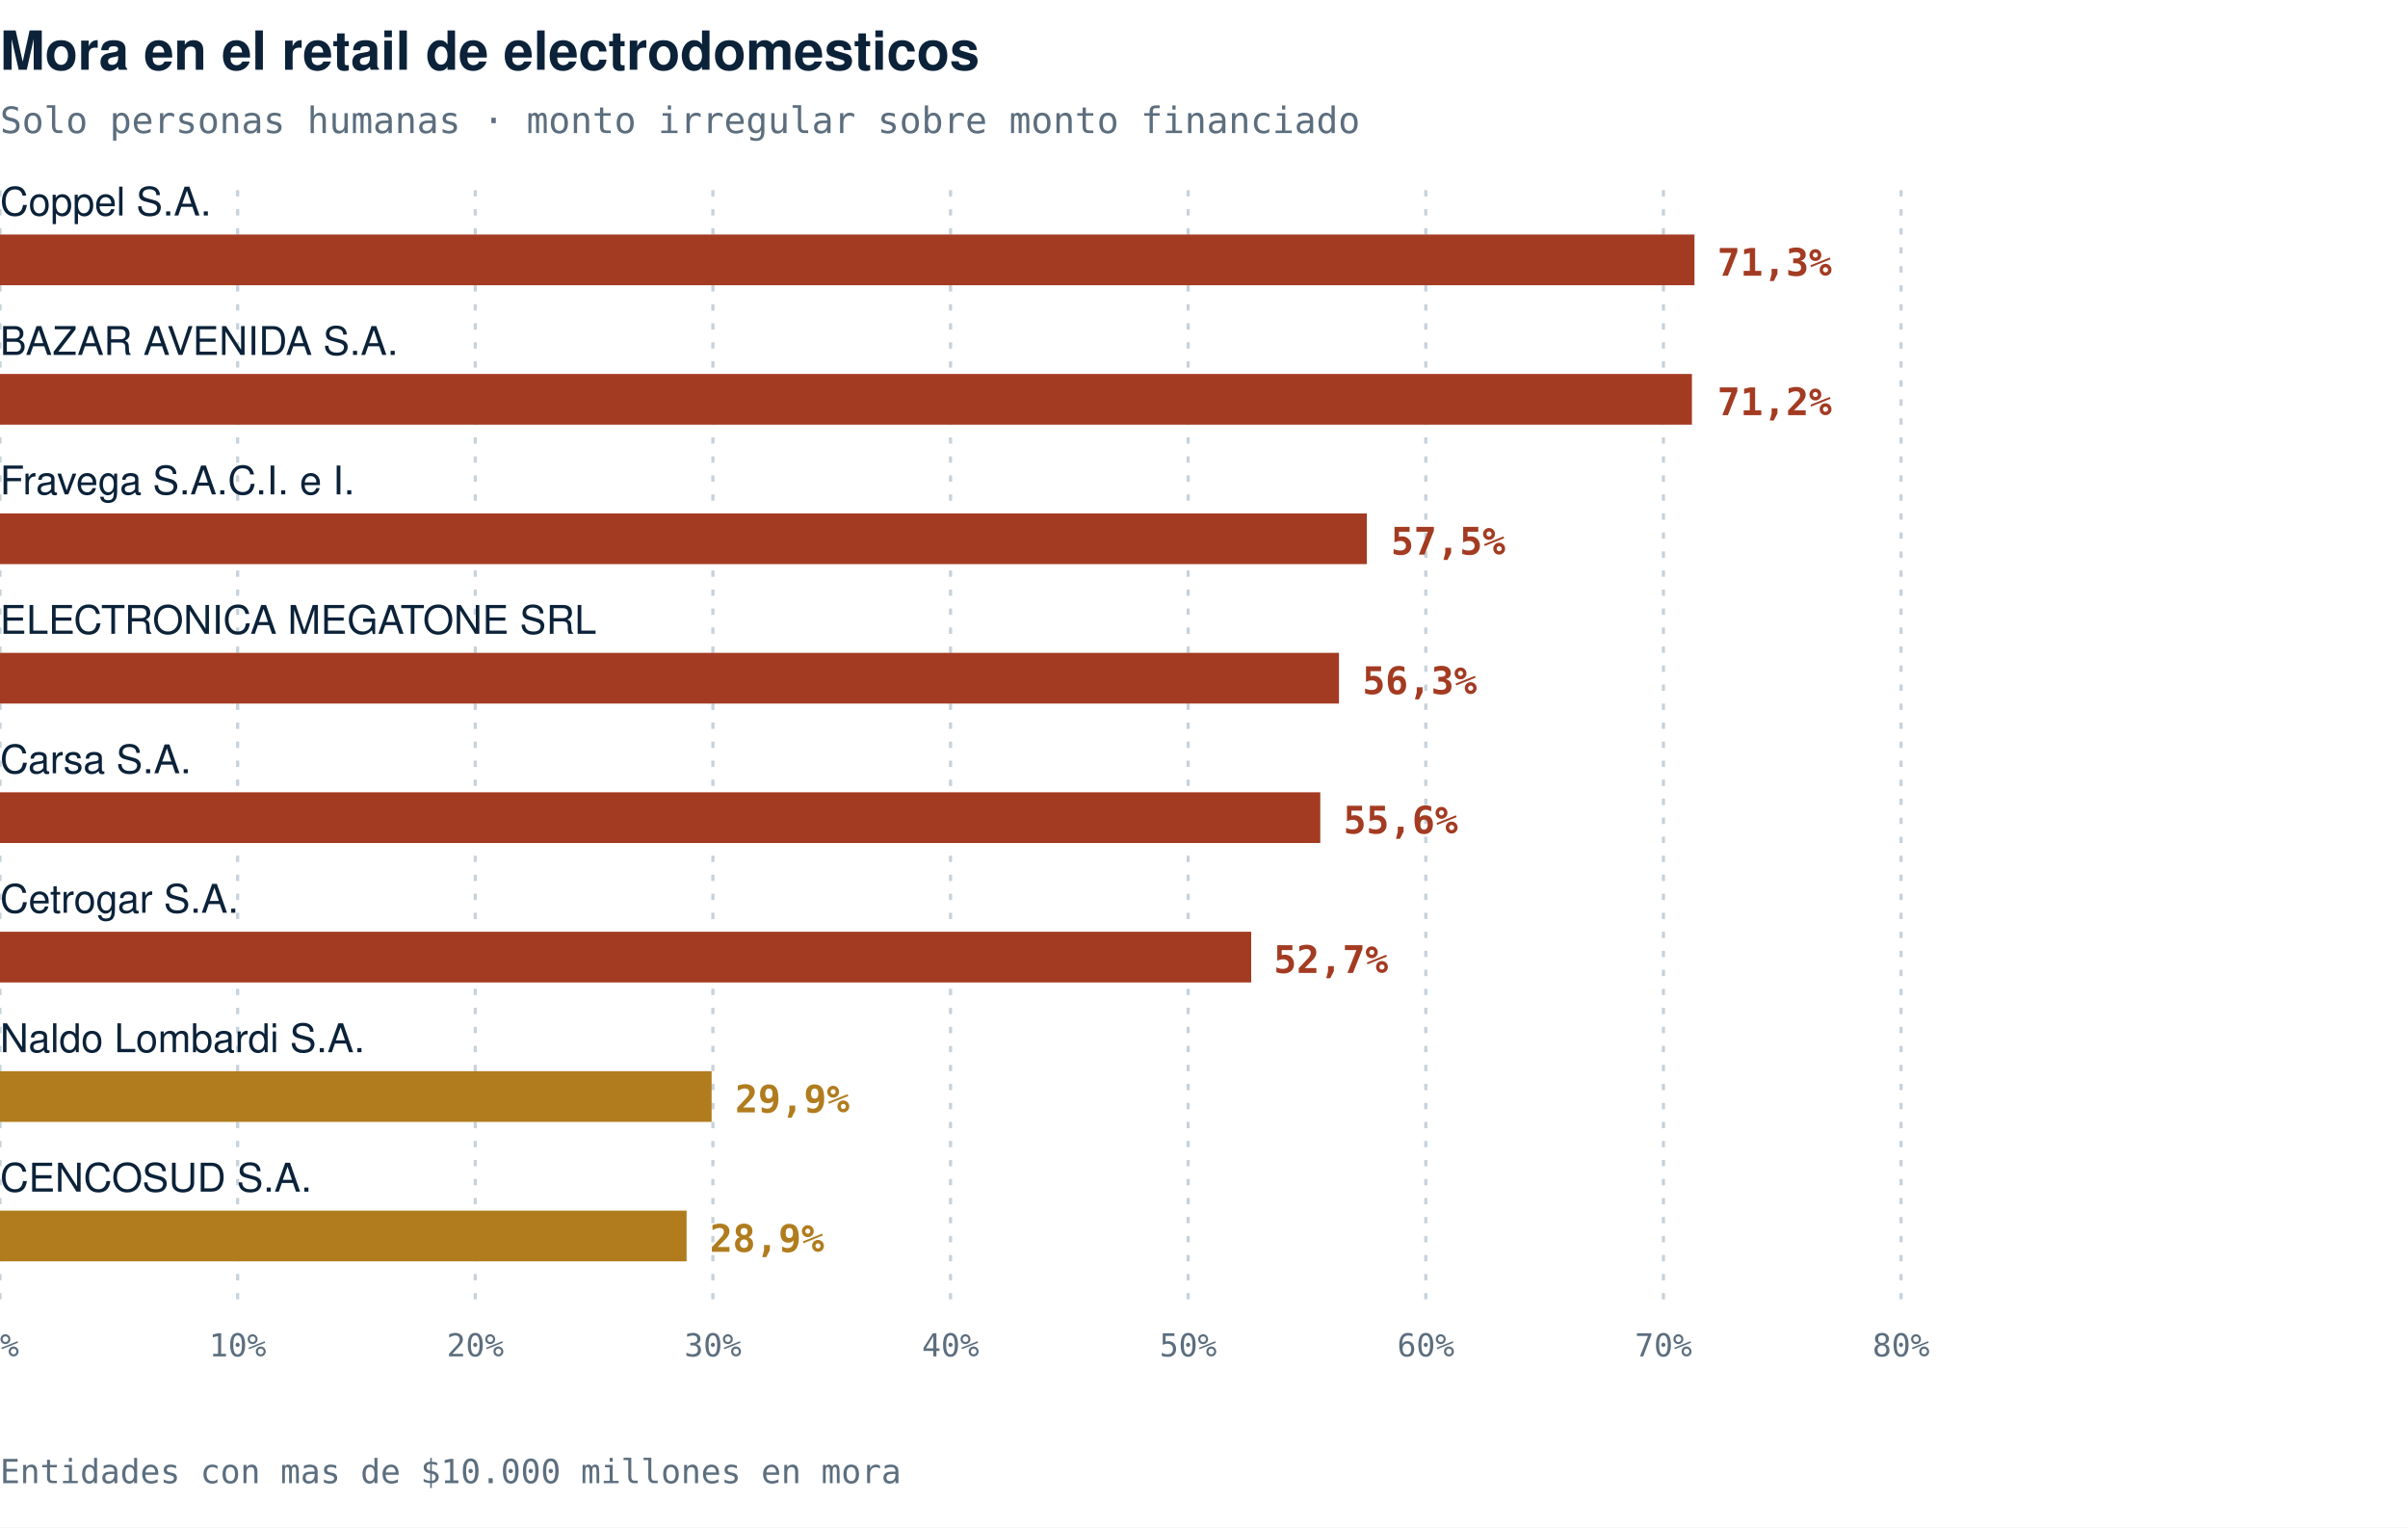
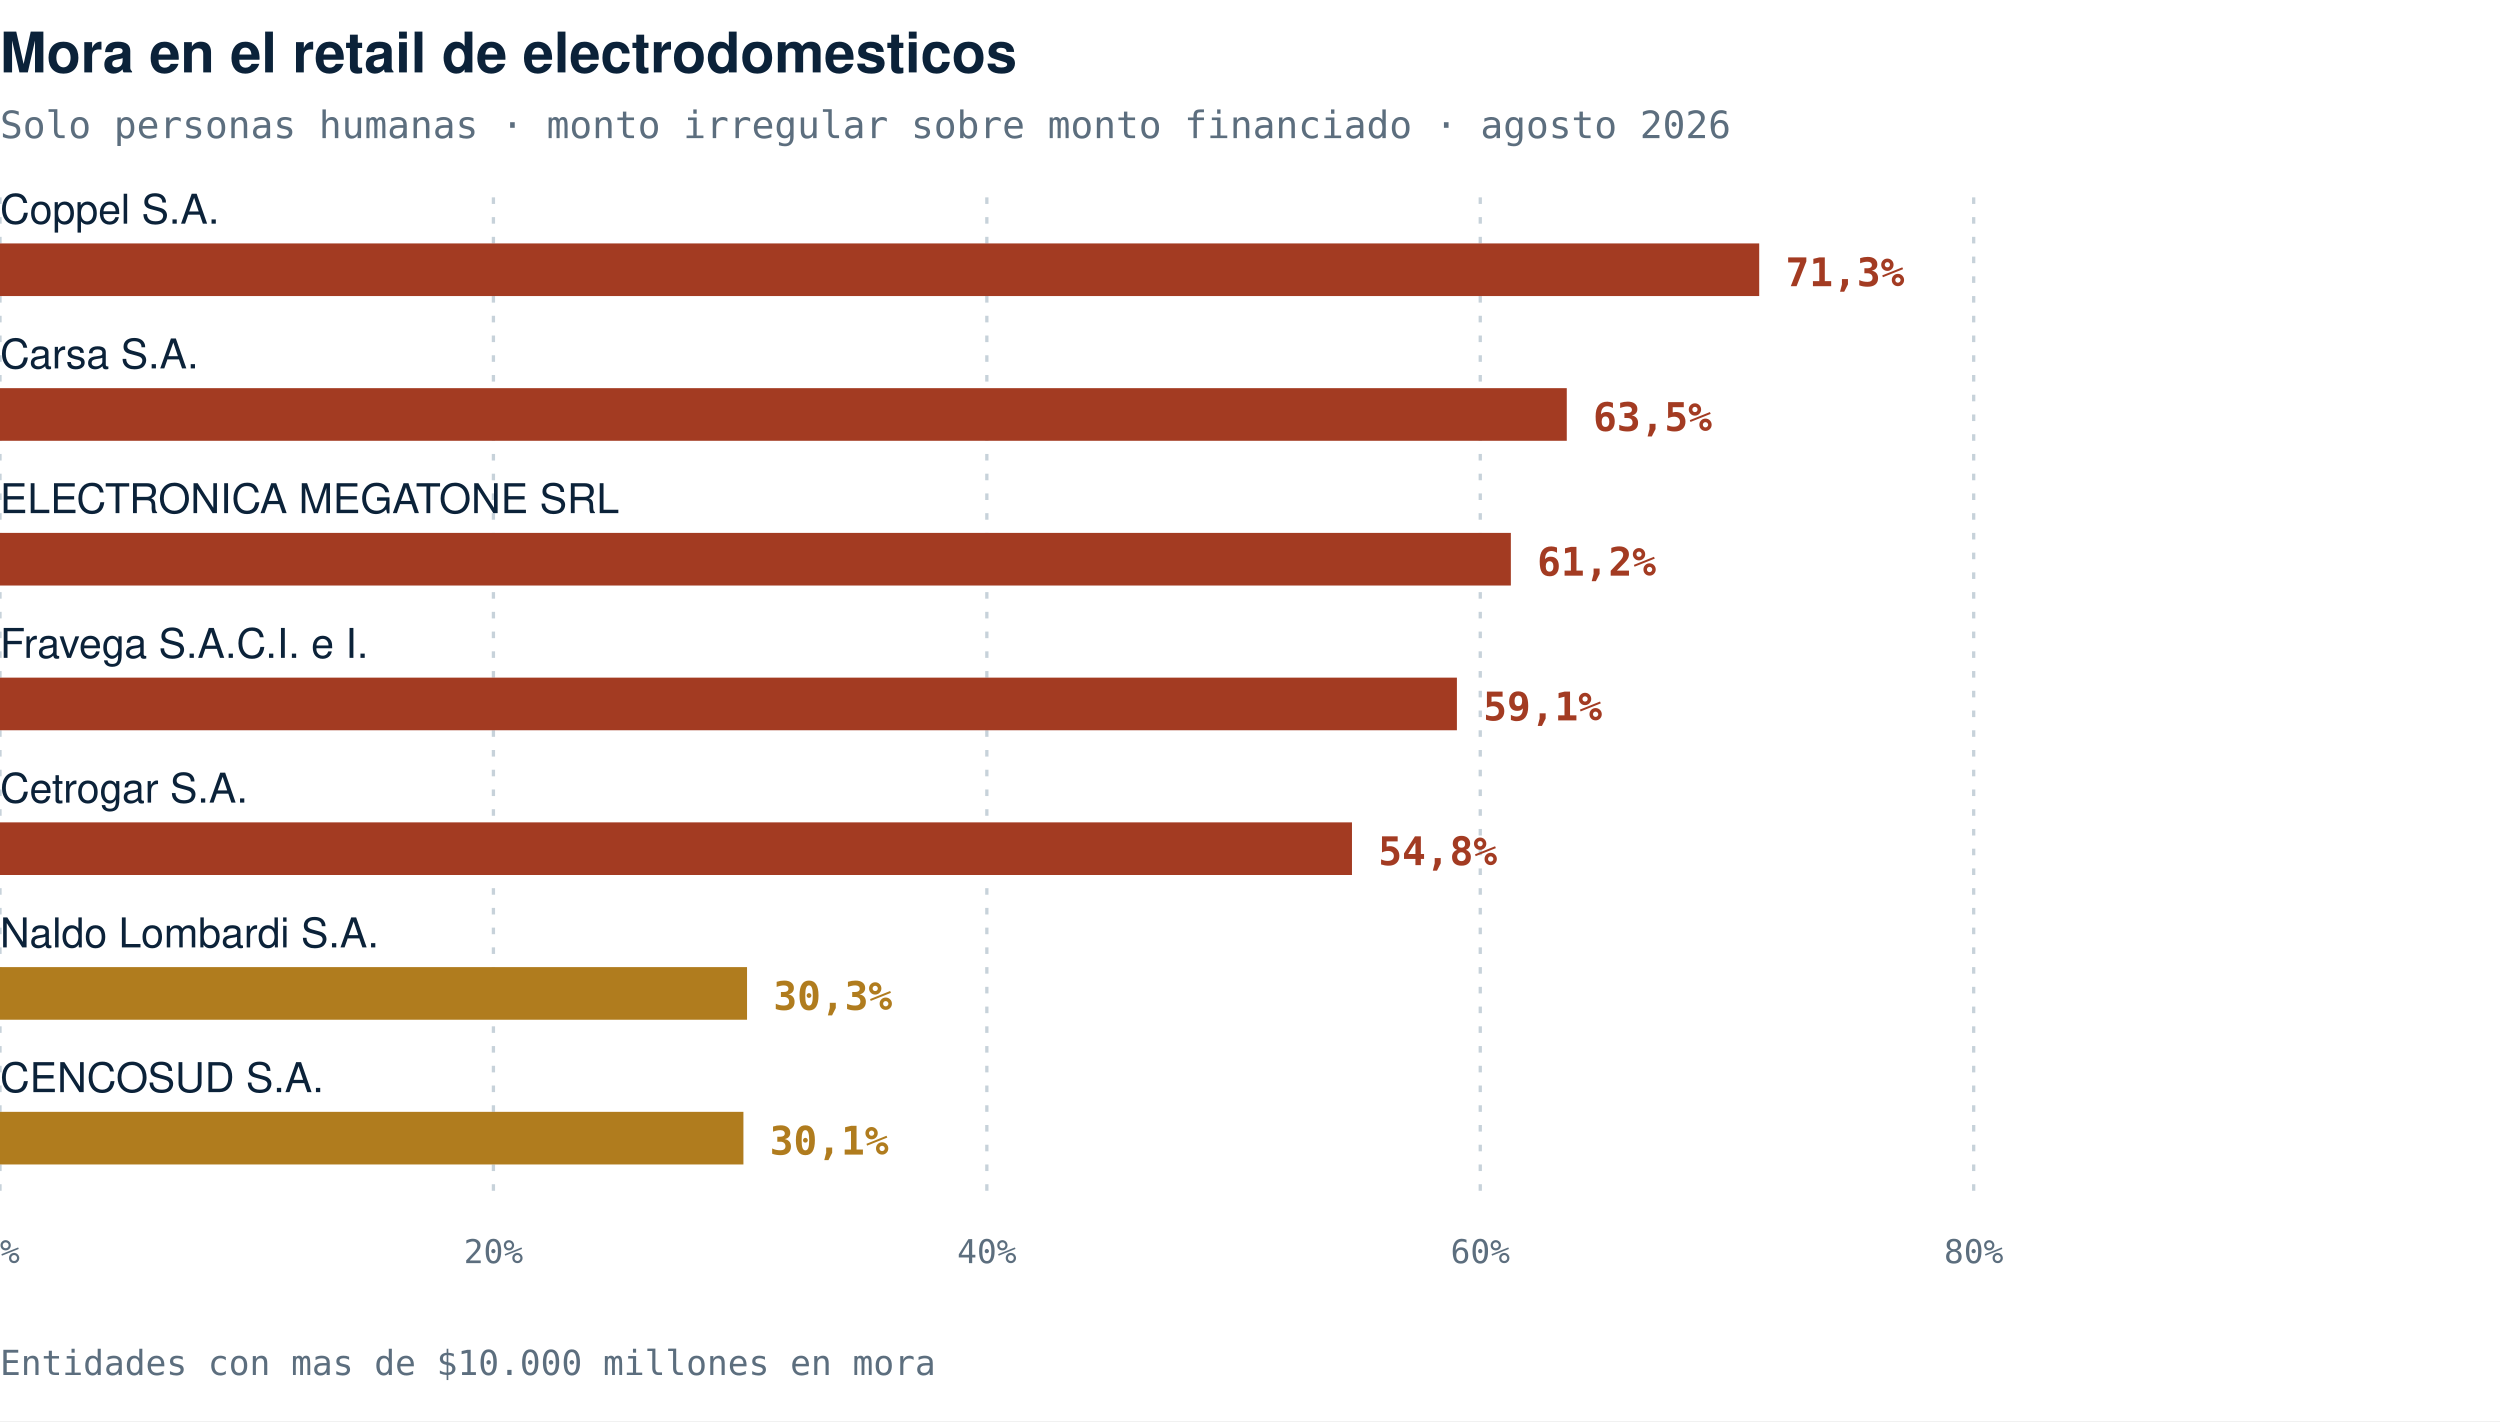
- <svg xmlns="http://www.w3.org/2000/svg" viewBox="0 0 760 482" font-family="Helvetica, Arial, sans-serif">
-   <rect width="760" height="482" fill="#FFFFFF" />
+ <svg xmlns="http://www.w3.org/2000/svg" viewBox="0 0 760 432" font-family="Helvetica, Arial, sans-serif">
+   <rect width="760" height="432" fill="#FFFFFF" />
  <text x="0" y="22" font-size="17" font-weight="700" fill="#0B2239">Mora en el retail de electrodomesticos</text>
-   <text x="0" y="42" font-size="11.5" fill="#5C6E7E" font-family="'IBM Plex Mono', 'DejaVu Sans Mono', monospace">Solo personas humanas · monto irregular sobre monto financiado</text>
-   <line x1="0" y1="60" x2="0" y2="410" stroke="#C7D2DA" stroke-width="1" stroke-dasharray="2 4" />
-   <text x="0" y="428" font-size="10" fill="#5C6E7E" font-family="'IBM Plex Mono', 'DejaVu Sans Mono', monospace" text-anchor="middle">0%</text>
-   <line x1="75" y1="60" x2="75" y2="410" stroke="#C7D2DA" stroke-width="1" stroke-dasharray="2 4" />
-   <text x="75" y="428" font-size="10" fill="#5C6E7E" font-family="'IBM Plex Mono', 'DejaVu Sans Mono', monospace" text-anchor="middle">10%</text>
-   <line x1="150" y1="60" x2="150" y2="410" stroke="#C7D2DA" stroke-width="1" stroke-dasharray="2 4" />
-   <text x="150" y="428" font-size="10" fill="#5C6E7E" font-family="'IBM Plex Mono', 'DejaVu Sans Mono', monospace" text-anchor="middle">20%</text>
-   <line x1="225" y1="60" x2="225" y2="410" stroke="#C7D2DA" stroke-width="1" stroke-dasharray="2 4" />
-   <text x="225" y="428" font-size="10" fill="#5C6E7E" font-family="'IBM Plex Mono', 'DejaVu Sans Mono', monospace" text-anchor="middle">30%</text>
-   <line x1="300" y1="60" x2="300" y2="410" stroke="#C7D2DA" stroke-width="1" stroke-dasharray="2 4" />
-   <text x="300" y="428" font-size="10" fill="#5C6E7E" font-family="'IBM Plex Mono', 'DejaVu Sans Mono', monospace" text-anchor="middle">40%</text>
-   <line x1="375" y1="60" x2="375" y2="410" stroke="#C7D2DA" stroke-width="1" stroke-dasharray="2 4" />
-   <text x="375" y="428" font-size="10" fill="#5C6E7E" font-family="'IBM Plex Mono', 'DejaVu Sans Mono', monospace" text-anchor="middle">50%</text>
-   <line x1="450" y1="60" x2="450" y2="410" stroke="#C7D2DA" stroke-width="1" stroke-dasharray="2 4" />
-   <text x="450" y="428" font-size="10" fill="#5C6E7E" font-family="'IBM Plex Mono', 'DejaVu Sans Mono', monospace" text-anchor="middle">60%</text>
-   <line x1="525" y1="60" x2="525" y2="410" stroke="#C7D2DA" stroke-width="1" stroke-dasharray="2 4" />
-   <text x="525" y="428" font-size="10" fill="#5C6E7E" font-family="'IBM Plex Mono', 'DejaVu Sans Mono', monospace" text-anchor="middle">70%</text>
-   <line x1="600" y1="60" x2="600" y2="410" stroke="#C7D2DA" stroke-width="1" stroke-dasharray="2 4" />
-   <text x="600" y="428" font-size="10" fill="#5C6E7E" font-family="'IBM Plex Mono', 'DejaVu Sans Mono', monospace" text-anchor="middle">80%</text>
+   <text x="0" y="42" font-size="11.5" fill="#5C6E7E" font-family="'IBM Plex Mono', 'DejaVu Sans Mono', monospace">Solo personas humanas · monto irregular sobre monto financiado · agosto 2026</text>
+   <line x1="0" y1="60" x2="0" y2="366" stroke="#C7D2DA" stroke-width="1" stroke-dasharray="2 4" />
+   <text x="0" y="384" font-size="10" fill="#5C6E7E" font-family="'IBM Plex Mono', 'DejaVu Sans Mono', monospace" text-anchor="middle">0%</text>
+   <line x1="150" y1="60" x2="150" y2="366" stroke="#C7D2DA" stroke-width="1" stroke-dasharray="2 4" />
+   <text x="150" y="384" font-size="10" fill="#5C6E7E" font-family="'IBM Plex Mono', 'DejaVu Sans Mono', monospace" text-anchor="middle">20%</text>
+   <line x1="300" y1="60" x2="300" y2="366" stroke="#C7D2DA" stroke-width="1" stroke-dasharray="2 4" />
+   <text x="300" y="384" font-size="10" fill="#5C6E7E" font-family="'IBM Plex Mono', 'DejaVu Sans Mono', monospace" text-anchor="middle">40%</text>
+   <line x1="450" y1="60" x2="450" y2="366" stroke="#C7D2DA" stroke-width="1" stroke-dasharray="2 4" />
+   <text x="450" y="384" font-size="10" fill="#5C6E7E" font-family="'IBM Plex Mono', 'DejaVu Sans Mono', monospace" text-anchor="middle">60%</text>
+   <line x1="600" y1="60" x2="600" y2="366" stroke="#C7D2DA" stroke-width="1" stroke-dasharray="2 4" />
+   <text x="600" y="384" font-size="10" fill="#5C6E7E" font-family="'IBM Plex Mono', 'DejaVu Sans Mono', monospace" text-anchor="middle">80%</text>
  <text x="0" y="68" font-size="12.5" font-weight="500" fill="#0B2239">Coppel S.A.</text>
  <rect x="0" y="74" width="534.8" height="16" fill="#A33B22" />
-   <text x="542,8" y="87" font-size="12" font-weight="600" fill="#A33B22" font-family="'IBM Plex Mono', 'DejaVu Sans Mono', monospace">71,3%</text>
-   <text x="0" y="112" font-size="12.5" font-weight="500" fill="#0B2239">BAZAR AVENIDA S.A.</text>
-   <rect x="0" y="118" width="534.0" height="16" fill="#A33B22" />
-   <text x="542,0" y="131" font-size="12" font-weight="600" fill="#A33B22" font-family="'IBM Plex Mono', 'DejaVu Sans Mono', monospace">71,2%</text>
-   <text x="0" y="156" font-size="12.5" font-weight="500" fill="#0B2239">Fravega S.A.C.I. e I.</text>
-   <rect x="0" y="162" width="431.4" height="16" fill="#A33B22" />
-   <text x="439,4" y="175" font-size="12" font-weight="600" fill="#A33B22" font-family="'IBM Plex Mono', 'DejaVu Sans Mono', monospace">57,5%</text>
-   <text x="0" y="200" font-size="12.5" font-weight="500" fill="#0B2239">ELECTRONICA MEGATONE SRL</text>
-   <rect x="0" y="206" width="422.6" height="16" fill="#A33B22" />
-   <text x="430,6" y="219" font-size="12" font-weight="600" fill="#A33B22" font-family="'IBM Plex Mono', 'DejaVu Sans Mono', monospace">56,3%</text>
-   <text x="0" y="244" font-size="12.5" font-weight="500" fill="#0B2239">Carsa S.A.</text>
-   <rect x="0" y="250" width="416.7" height="16" fill="#A33B22" />
-   <text x="424,7" y="263" font-size="12" font-weight="600" fill="#A33B22" font-family="'IBM Plex Mono', 'DejaVu Sans Mono', monospace">55,6%</text>
-   <text x="0" y="288" font-size="12.5" font-weight="500" fill="#0B2239">Cetrogar S.A.</text>
-   <rect x="0" y="294" width="394.9" height="16" fill="#A33B22" />
-   <text x="402,9" y="307" font-size="12" font-weight="600" fill="#A33B22" font-family="'IBM Plex Mono', 'DejaVu Sans Mono', monospace">52,7%</text>
-   <text x="0" y="332" font-size="12.5" font-weight="500" fill="#0B2239">Naldo Lombardi S.A.</text>
-   <rect x="0" y="338" width="224.6" height="16" fill="#B07C1E" />
-   <text x="232,6" y="351" font-size="12" font-weight="600" fill="#B07C1E" font-family="'IBM Plex Mono', 'DejaVu Sans Mono', monospace">29,9%</text>
-   <text x="0" y="376" font-size="12.5" font-weight="500" fill="#0B2239">CENCOSUD S.A.</text>
-   <rect x="0" y="382" width="216.7" height="16" fill="#B07C1E" />
-   <text x="224,7" y="395" font-size="12" font-weight="600" fill="#B07C1E" font-family="'IBM Plex Mono', 'DejaVu Sans Mono', monospace">28,9%</text>
-   <text x="0" y="468" font-size="10.5" fill="#5C6E7E" font-family="'IBM Plex Mono', 'DejaVu Sans Mono', monospace">Entidades con mas de $10.000 millones en mora</text>
+   <text x="542.8" y="87" font-size="12" font-weight="600" fill="#A33B22" font-family="'IBM Plex Mono', 'DejaVu Sans Mono', monospace">71,3%</text>
+   <text x="0" y="112" font-size="12.5" font-weight="500" fill="#0B2239">Carsa S.A.</text>
+   <rect x="0" y="118" width="476.3" height="16" fill="#A33B22" />
+   <text x="484.3" y="131" font-size="12" font-weight="600" fill="#A33B22" font-family="'IBM Plex Mono', 'DejaVu Sans Mono', monospace">63,5%</text>
+   <text x="0" y="156" font-size="12.5" font-weight="500" fill="#0B2239">ELECTRONICA MEGATONE SRL</text>
+   <rect x="0" y="162" width="459.3" height="16" fill="#A33B22" />
+   <text x="467.3" y="175" font-size="12" font-weight="600" fill="#A33B22" font-family="'IBM Plex Mono', 'DejaVu Sans Mono', monospace">61,2%</text>
+   <text x="0" y="200" font-size="12.5" font-weight="500" fill="#0B2239">Fravega S.A.C.I. e I.</text>
+   <rect x="0" y="206" width="442.9" height="16" fill="#A33B22" />
+   <text x="450.9" y="219" font-size="12" font-weight="600" fill="#A33B22" font-family="'IBM Plex Mono', 'DejaVu Sans Mono', monospace">59,1%</text>
+   <text x="0" y="244" font-size="12.5" font-weight="500" fill="#0B2239">Cetrogar S.A.</text>
+   <rect x="0" y="250" width="411.0" height="16" fill="#A33B22" />
+   <text x="419.0" y="263" font-size="12" font-weight="600" fill="#A33B22" font-family="'IBM Plex Mono', 'DejaVu Sans Mono', monospace">54,8%</text>
+   <text x="0" y="288" font-size="12.5" font-weight="500" fill="#0B2239">Naldo Lombardi S.A.</text>
+   <rect x="0" y="294" width="227.1" height="16" fill="#B07C1E" />
+   <text x="235.1" y="307" font-size="12" font-weight="600" fill="#B07C1E" font-family="'IBM Plex Mono', 'DejaVu Sans Mono', monospace">30,3%</text>
+   <text x="0" y="332" font-size="12.5" font-weight="500" fill="#0B2239">CENCOSUD S.A.</text>
+   <rect x="0" y="338" width="226.0" height="16" fill="#B07C1E" />
+   <text x="234.0" y="351" font-size="12" font-weight="600" fill="#B07C1E" font-family="'IBM Plex Mono', 'DejaVu Sans Mono', monospace">30,1%</text>
+   <text x="0" y="418" font-size="10.5" fill="#5C6E7E" font-family="'IBM Plex Mono', 'DejaVu Sans Mono', monospace">Entidades con mas de $10.000 millones en mora</text>
</svg>
